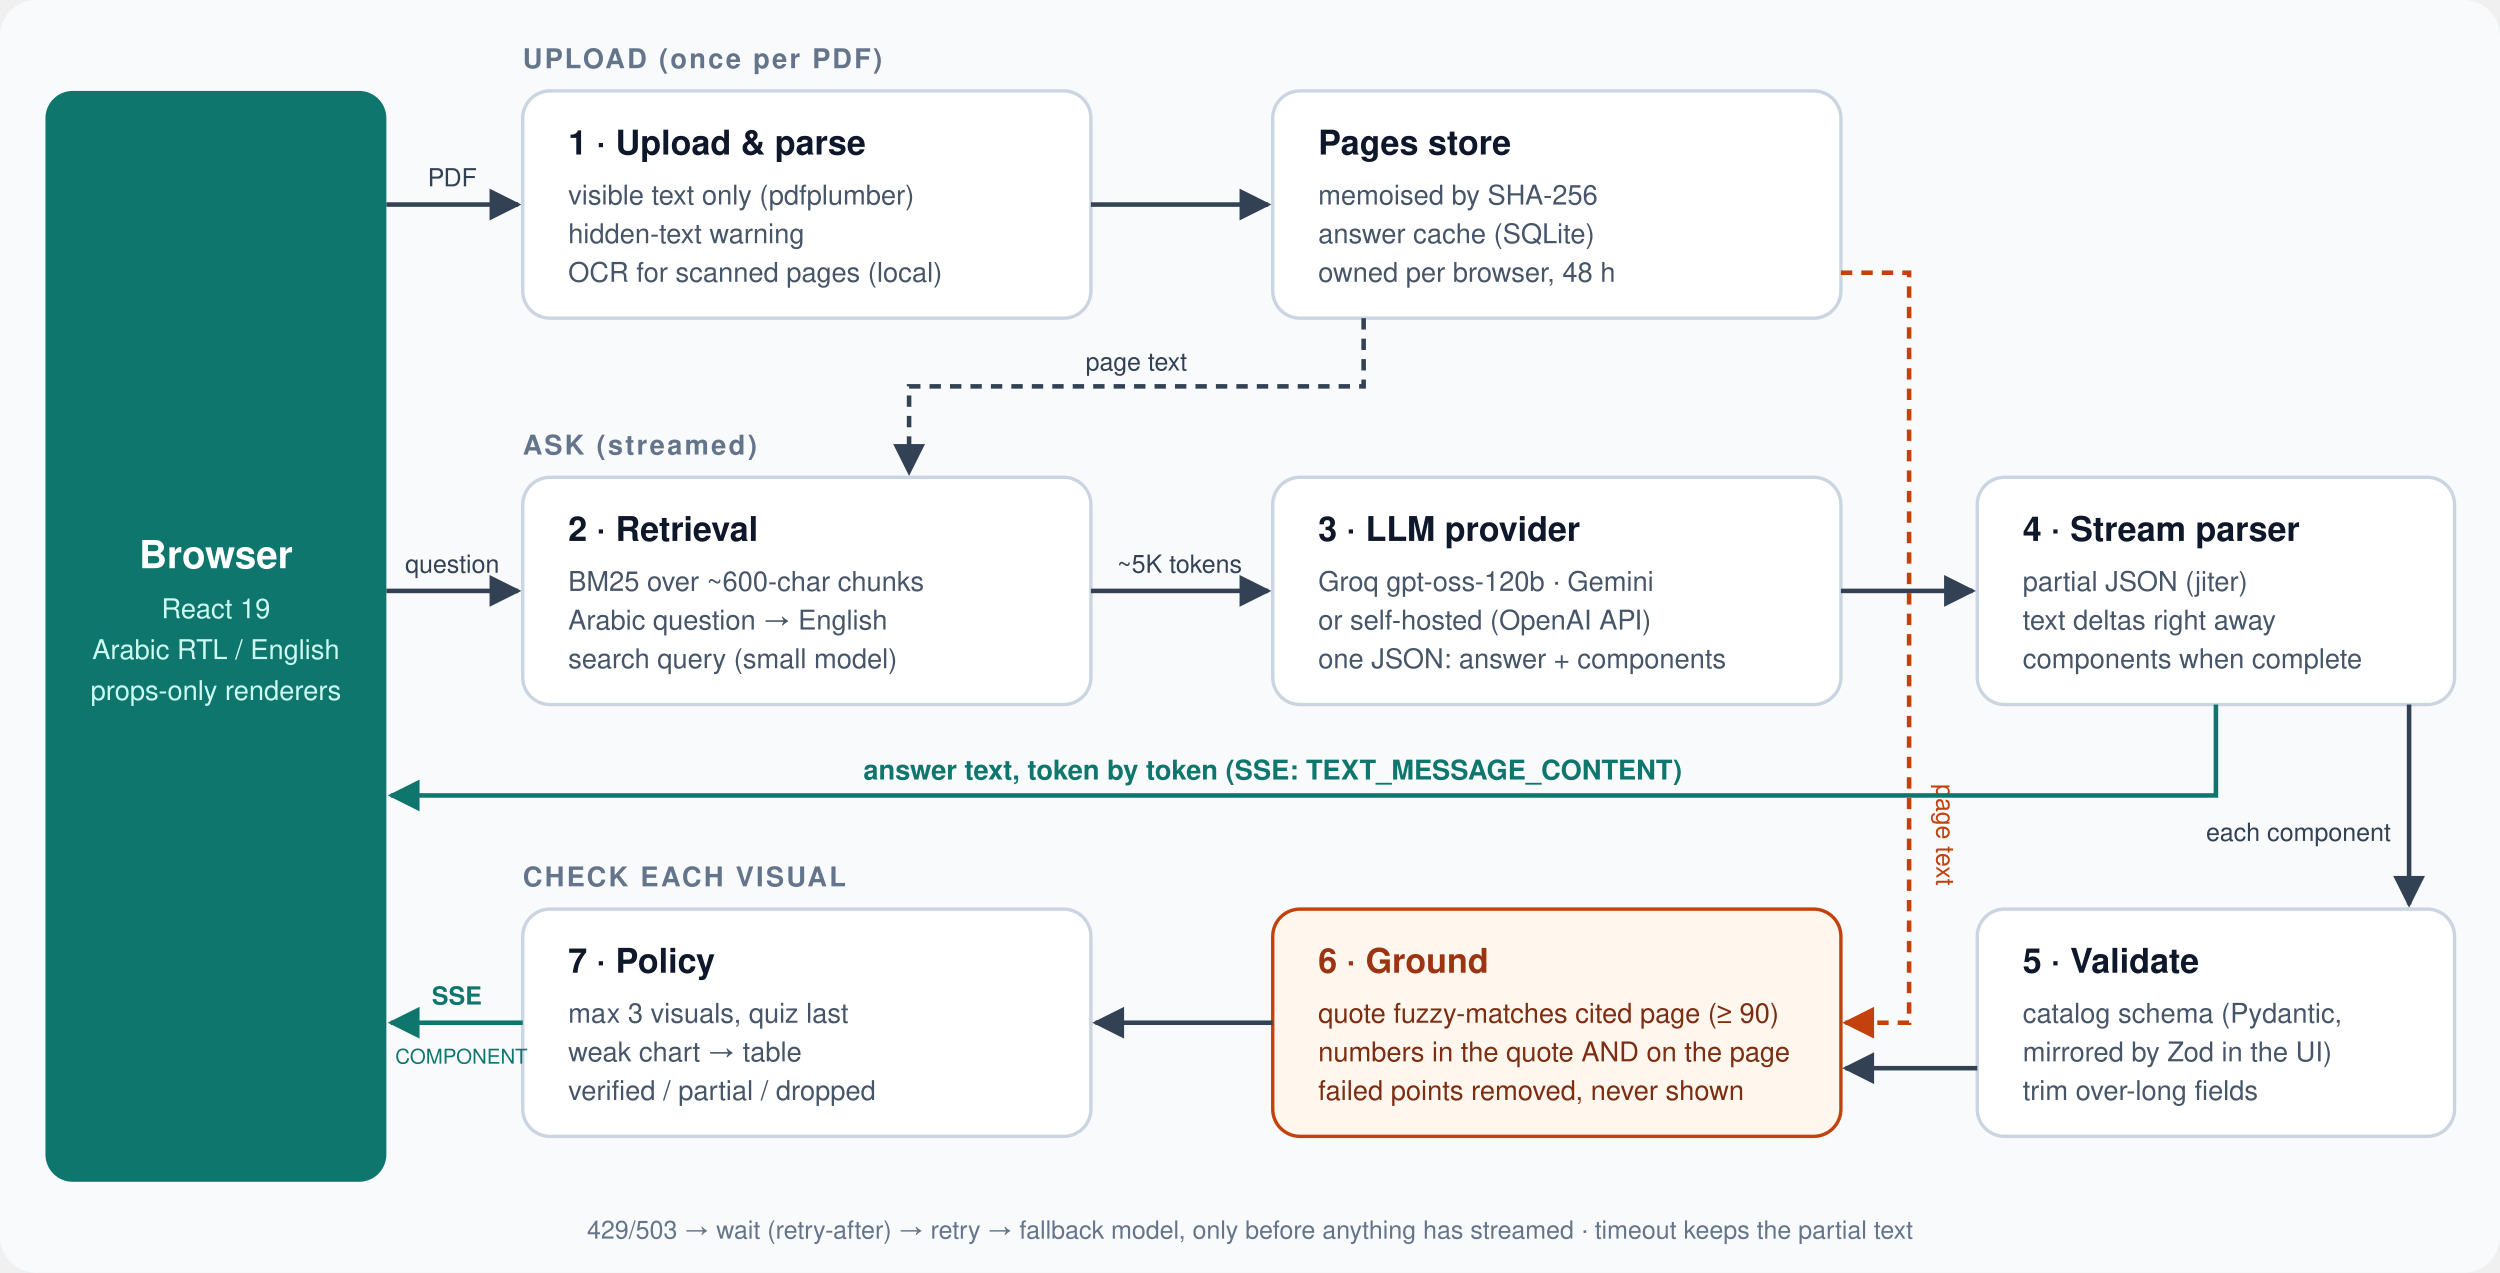
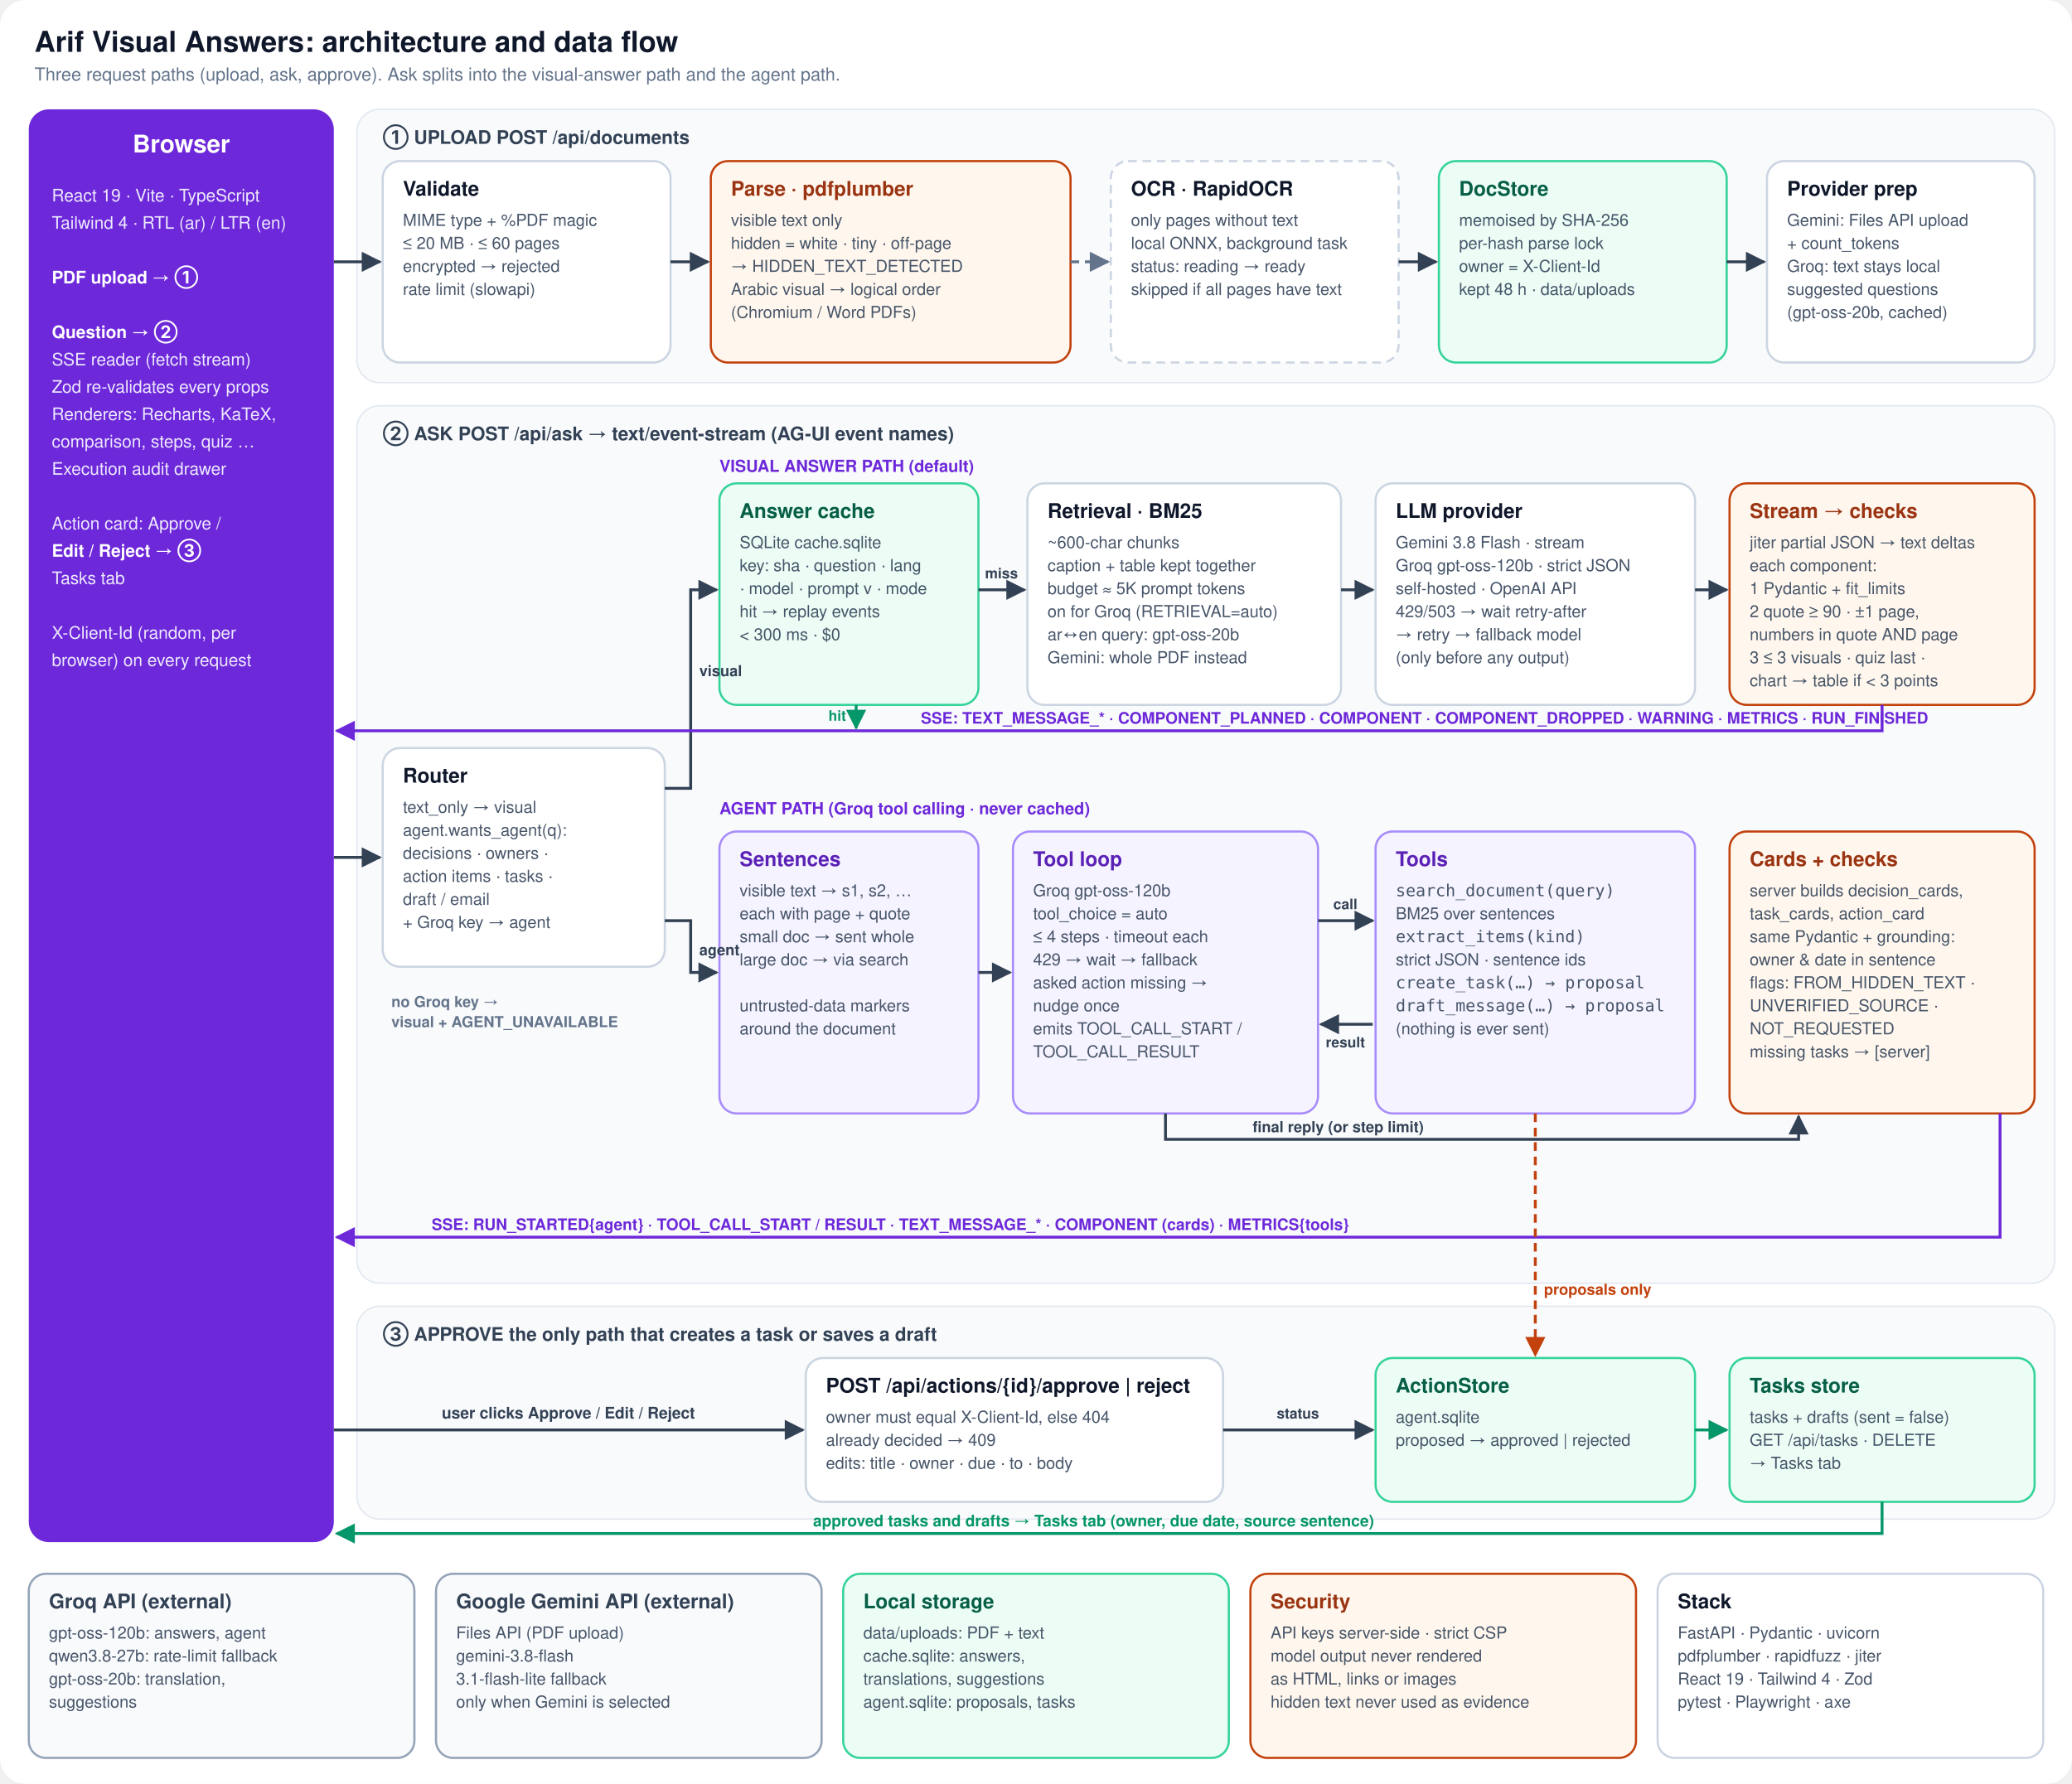
- <svg xmlns="http://www.w3.org/2000/svg" width="1100" height="560" viewBox="0 0 1100 560" font-family="Segoe UI, system-ui, -apple-system, Helvetica, Arial, sans-serif">
+ <svg xmlns="http://www.w3.org/2000/svg" width="1440" height="1240" viewBox="0 0 1440 1240" font-family="Segoe UI, system-ui, -apple-system, Helvetica, Arial, sans-serif">
  <defs>
-     <marker id="a" viewBox="0 0 10 10" refX="9" refY="5" markerWidth="7" markerHeight="7" orient="auto-start-reverse">
+     <marker id="m-data" viewBox="0 0 10 10" refX="9" refY="5" markerWidth="7" markerHeight="7" orient="auto-start-reverse">
      <path d="M0 0L10 5L0 10z" fill="#334155" />
    </marker>
-     <marker id="t" viewBox="0 0 10 10" refX="9" refY="5" markerWidth="7" markerHeight="7" orient="auto-start-reverse">
-       <path d="M0 0L10 5L0 10z" fill="#0f766e" />
-     </marker>
-     <marker id="c" viewBox="0 0 10 10" refX="9" refY="5" markerWidth="7" markerHeight="7" orient="auto-start-reverse">
+     <marker id="m-sse" viewBox="0 0 10 10" refX="9" refY="5" markerWidth="7" markerHeight="7" orient="auto-start-reverse">
+       <path d="M0 0L10 5L0 10z" fill="#6d28d9" />
+     </marker>
+     <marker id="m-cond" viewBox="0 0 10 10" refX="9" refY="5" markerWidth="7" markerHeight="7" orient="auto-start-reverse">
+       <path d="M0 0L10 5L0 10z" fill="#64748b" />
+     </marker>
+     <marker id="m-prop" viewBox="0 0 10 10" refX="9" refY="5" markerWidth="7" markerHeight="7" orient="auto-start-reverse">
      <path d="M0 0L10 5L0 10z" fill="#c2410c" />
    </marker>
+     <marker id="m-store" viewBox="0 0 10 10" refX="9" refY="5" markerWidth="7" markerHeight="7" orient="auto-start-reverse">
+       <path d="M0 0L10 5L0 10z" fill="#059669" />
+     </marker>
  </defs>
-   <rect width="1100" height="560" rx="16" fill="#f8fafc" />
-   <text x="230" y="30" font-size="12" font-weight="700" fill="#64748b" letter-spacing="1">UPLOAD (once per PDF)</text>
-   <text x="230" y="200" font-size="12" font-weight="700" fill="#64748b" letter-spacing="1">ASK (streamed)</text>
-   <text x="230" y="390" font-size="12" font-weight="700" fill="#64748b" letter-spacing="1">CHECK EACH VISUAL</text>
-   <rect x="20" y="40" width="150" height="480" rx="12" fill="#0f766e" />
-   <text x="95" y="250" text-anchor="middle" font-size="17" font-weight="700" fill="#fff">Browser</text>
-   <text x="95" y="272" text-anchor="middle" font-size="12" fill="#ccfbf1">React 19</text>
-   <text x="95" y="290" text-anchor="middle" font-size="12" fill="#ccfbf1">Arabic RTL / English</text>
-   <text x="95" y="308" text-anchor="middle" font-size="12" fill="#ccfbf1">props-only renderers</text>
-   <rect x="230" y="40" width="250" height="100" rx="12" fill="#fff" stroke="#cbd5e1" stroke-width="1.5" />
-   <text x="250" y="68" font-size="15" font-weight="700" fill="#0f172a">1 · Upload &amp; parse</text>
-   <text x="250" y="90" font-size="12" fill="#475569">visible text only (pdfplumber)</text>
-   <text x="250" y="107" font-size="12" fill="#475569">hidden-text warning</text>
-   <text x="250" y="124" font-size="12" fill="#475569">OCR for scanned pages (local)</text>
-   <rect x="560" y="40" width="250" height="100" rx="12" fill="#fff" stroke="#cbd5e1" stroke-width="1.5" />
-   <text x="580" y="68" font-size="15" font-weight="700" fill="#0f172a">Pages store</text>
-   <text x="580" y="90" font-size="12" fill="#475569">memoised by SHA-256</text>
-   <text x="580" y="107" font-size="12" fill="#475569">answer cache (SQLite)</text>
-   <text x="580" y="124" font-size="12" fill="#475569">owned per browser, 48 h</text>
-   <rect x="230" y="210" width="250" height="100" rx="12" fill="#fff" stroke="#cbd5e1" stroke-width="1.5" />
-   <text x="250" y="238" font-size="15" font-weight="700" fill="#0f172a">2 · Retrieval</text>
-   <text x="250" y="260" font-size="12" fill="#475569">BM25 over ~600-char chunks</text>
-   <text x="250" y="277" font-size="12" fill="#475569">Arabic question → English</text>
-   <text x="250" y="294" font-size="12" fill="#475569">search query (small model)</text>
-   <rect x="560" y="210" width="250" height="100" rx="12" fill="#fff" stroke="#cbd5e1" stroke-width="1.5" />
-   <text x="580" y="238" font-size="15" font-weight="700" fill="#0f172a">3 · LLM provider</text>
-   <text x="580" y="260" font-size="12" fill="#475569">Groq gpt-oss-120b · Gemini</text>
-   <text x="580" y="277" font-size="12" fill="#475569">or self-hosted (OpenAI API)</text>
-   <text x="580" y="294" font-size="12" fill="#475569">one JSON: answer + components</text>
-   <rect x="870" y="210" width="210" height="100" rx="12" fill="#fff" stroke="#cbd5e1" stroke-width="1.5" />
-   <text x="890" y="238" font-size="15" font-weight="700" fill="#0f172a">4 · Stream parser</text>
-   <text x="890" y="260" font-size="12" fill="#475569">partial JSON (jiter)</text>
-   <text x="890" y="277" font-size="12" fill="#475569">text deltas right away</text>
-   <text x="890" y="294" font-size="12" fill="#475569">components when complete</text>
-   <rect x="870" y="400" width="210" height="100" rx="12" fill="#fff" stroke="#cbd5e1" stroke-width="1.5" />
-   <text x="890" y="428" font-size="15" font-weight="700" fill="#0f172a">5 · Validate</text>
-   <text x="890" y="450" font-size="12" fill="#475569">catalog schema (Pydantic,</text>
-   <text x="890" y="467" font-size="12" fill="#475569">mirrored by Zod in the UI)</text>
-   <text x="890" y="484" font-size="12" fill="#475569">trim over-long fields</text>
-   <rect x="560" y="400" width="250" height="100" rx="12" fill="#fff7ed" stroke="#c2410c" stroke-width="1.5" />
-   <text x="580" y="428" font-size="15" font-weight="700" fill="#9a3412">6 · Ground</text>
-   <text x="580" y="450" font-size="12" fill="#7c2d12">quote fuzzy-matches cited page (≥ 90)</text>
-   <text x="580" y="467" font-size="12" fill="#7c2d12">numbers in the quote AND on the page</text>
-   <text x="580" y="484" font-size="12" fill="#7c2d12">failed points removed, never shown</text>
-   <rect x="230" y="400" width="250" height="100" rx="12" fill="#fff" stroke="#cbd5e1" stroke-width="1.5" />
-   <text x="250" y="428" font-size="15" font-weight="700" fill="#0f172a">7 · Policy</text>
-   <text x="250" y="450" font-size="12" fill="#475569">max 3 visuals, quiz last</text>
-   <text x="250" y="467" font-size="12" fill="#475569">weak chart → table</text>
-   <text x="250" y="484" font-size="12" fill="#475569">verified / partial / dropped</text>
-   <line x1="170" y1="90" x2="228" y2="90" stroke="#334155" stroke-width="2" marker-end="url(#a)" />
-   <text x="199" y="82" text-anchor="middle" font-size="11" fill="#334155">PDF</text>
-   <line x1="480" y1="90" x2="558" y2="90" stroke="#334155" stroke-width="2" marker-end="url(#a)" />
-   <path d="M600 140 L600 170 L400 170 L400 208" fill="none" stroke="#334155" stroke-width="2" stroke-dasharray="5 4" marker-end="url(#a)" />
-   <text x="500" y="163" text-anchor="middle" font-size="11" fill="#334155">page text</text>
-   <path d="M810 120 L840 120 L840 450 L812 450" fill="none" stroke="#c2410c" stroke-width="2" stroke-dasharray="5 4" marker-end="url(#c)" />
-   <text x="852" y="345" font-size="11" fill="#c2410c" transform="rotate(90 852 345)">page text</text>
-   <line x1="170" y1="260" x2="228" y2="260" stroke="#334155" stroke-width="2" marker-end="url(#a)" />
-   <text x="199" y="252" text-anchor="middle" font-size="11" fill="#334155">question</text>
-   <line x1="480" y1="260" x2="558" y2="260" stroke="#334155" stroke-width="2" marker-end="url(#a)" />
-   <text x="519" y="252" text-anchor="middle" font-size="11" fill="#334155">~5K tokens</text>
-   <line x1="810" y1="260" x2="868" y2="260" stroke="#334155" stroke-width="2" marker-end="url(#a)" />
-   <path d="M975 310 L975 350 L172 350" fill="none" stroke="#0f766e" stroke-width="2" marker-end="url(#t)" />
-   <text x="560" y="343" text-anchor="middle" font-size="12" font-weight="600" fill="#0f766e">answer text, token by token (SSE: TEXT_MESSAGE_CONTENT)</text>
-   <line x1="1060" y1="310" x2="1060" y2="398" stroke="#334155" stroke-width="2" marker-end="url(#a)" />
-   <text x="1052" y="370" text-anchor="end" font-size="11" fill="#334155">each component</text>
-   <line x1="870" y1="470" x2="812" y2="470" stroke="#334155" stroke-width="2" marker-end="url(#a)" />
-   <line x1="560" y1="450" x2="482" y2="450" stroke="#334155" stroke-width="2" marker-end="url(#a)" />
-   <line x1="230" y1="450" x2="172" y2="450" stroke="#0f766e" stroke-width="2" marker-end="url(#t)" />
-   <text x="201" y="442" text-anchor="middle" font-size="11" font-weight="600" fill="#0f766e">SSE</text>
-   <text x="203" y="468" text-anchor="middle" font-size="9" fill="#0f766e">COMPONENT</text>
-   <text x="550" y="545" text-anchor="middle" font-size="11" fill="#64748b">429/503 → wait (retry-after) → retry → fallback model, only before anything has streamed · timeout keeps the partial text</text>
+   <rect width="1440" height="1240" rx="18" fill="#ffffff" />
+   <text x="24" y="36" font-size="20" fill="#0f172a" font-weight="700" text-anchor="start">Arif Visual Answers: architecture and data flow</text>
+   <text x="24" y="56" font-size="12.5" fill="#64748b" font-weight="400" text-anchor="start">Three request paths (upload, ask, approve). Ask splits into the visual-answer path and the agent path.</text>
+   <rect x="20" y="76" width="212" height="996" rx="14" fill="#6d28d9" />
+   <text x="126" y="106" font-size="17" fill="#ffffff" font-weight="700" text-anchor="middle">Browser</text>
+   <text x="36" y="140" font-size="12" fill="#ede9fe" font-weight="400" text-anchor="start">React 19 · Vite · TypeScript</text>
+   <text x="36" y="159" font-size="12" fill="#ede9fe" font-weight="400" text-anchor="start">Tailwind 4 · RTL (ar) / LTR (en)</text>
+   <text x="36" y="178" font-size="12" fill="#ede9fe" font-weight="400" text-anchor="start" />
+   <text x="36" y="197" font-size="12" fill="#ffffff" font-weight="700" text-anchor="start">PDF upload  → ①</text>
+   <text x="36" y="216" font-size="12" fill="#ede9fe" font-weight="400" text-anchor="start" />
+   <text x="36" y="235" font-size="12" fill="#ffffff" font-weight="700" text-anchor="start">Question  → ②</text>
+   <text x="36" y="254" font-size="12" fill="#ede9fe" font-weight="400" text-anchor="start">SSE reader (fetch stream)</text>
+   <text x="36" y="273" font-size="12" fill="#ede9fe" font-weight="400" text-anchor="start">Zod re-validates every props</text>
+   <text x="36" y="292" font-size="12" fill="#ede9fe" font-weight="400" text-anchor="start">Renderers: Recharts, KaTeX,</text>
+   <text x="36" y="311" font-size="12" fill="#ede9fe" font-weight="400" text-anchor="start">comparison, steps, quiz …</text>
+   <text x="36" y="330" font-size="12" fill="#ede9fe" font-weight="400" text-anchor="start">Execution audit drawer</text>
+   <text x="36" y="349" font-size="12" fill="#ede9fe" font-weight="400" text-anchor="start" />
+   <text x="36" y="368" font-size="12" fill="#ede9fe" font-weight="400" text-anchor="start">Action card: Approve /</text>
+   <text x="36" y="387" font-size="12" fill="#ffffff" font-weight="700" text-anchor="start">Edit / Reject  → ③</text>
+   <text x="36" y="406" font-size="12" fill="#ede9fe" font-weight="400" text-anchor="start">Tasks tab</text>
+   <text x="36" y="425" font-size="12" fill="#ede9fe" font-weight="400" text-anchor="start" />
+   <text x="36" y="444" font-size="12" fill="#ede9fe" font-weight="400" text-anchor="start">X-Client-Id (random, per</text>
+   <text x="36" y="463" font-size="12" fill="#ede9fe" font-weight="400" text-anchor="start">browser) on every request</text>
+   <rect x="248" y="76" width="1180" height="190" rx="16" fill="#f8fafc" stroke="#e2e8f0" />
+   <text x="266" y="100" font-size="13" fill="#334155" font-weight="700" text-anchor="start">① UPLOAD   POST /api/documents</text>
+   <rect x="266" y="112" width="200" height="140" rx="12" fill="#ffffff" stroke="#cbd5e1" stroke-width="1.5" />
+   <text x="280" y="136" font-size="14" fill="#0f172a" font-weight="700" text-anchor="start">Validate</text>
+   <text x="280" y="157" font-size="11.5" fill="#475569" font-weight="400" text-anchor="start">MIME type + %PDF magic</text>
+   <text x="280" y="173" font-size="11.5" fill="#475569" font-weight="400" text-anchor="start">≤ 20 MB · ≤ 60 pages</text>
+   <text x="280" y="189" font-size="11.5" fill="#475569" font-weight="400" text-anchor="start">encrypted → rejected</text>
+   <text x="280" y="205" font-size="11.5" fill="#475569" font-weight="400" text-anchor="start">rate limit (slowapi)</text>
+   <rect x="494" y="112" width="250" height="140" rx="12" fill="#fff7ed" stroke="#c2410c" stroke-width="1.5" />
+   <text x="508" y="136" font-size="14" fill="#9a3412" font-weight="700" text-anchor="start">Parse · pdfplumber</text>
+   <text x="508" y="157" font-size="11.5" fill="#475569" font-weight="400" text-anchor="start">visible text only</text>
+   <text x="508" y="173" font-size="11.5" fill="#475569" font-weight="400" text-anchor="start">hidden = white · tiny · off-page</text>
+   <text x="508" y="189" font-size="11.5" fill="#475569" font-weight="400" text-anchor="start">→ HIDDEN_TEXT_DETECTED</text>
+   <text x="508" y="205" font-size="11.5" fill="#475569" font-weight="400" text-anchor="start">Arabic visual → logical order</text>
+   <text x="508" y="221" font-size="11.5" fill="#475569" font-weight="400" text-anchor="start">(Chromium / Word PDFs)</text>
+   <rect x="772" y="112" width="200" height="140" rx="12" fill="#ffffff" stroke="#cbd5e1" stroke-width="1.5" stroke-dasharray="6 4" />
+   <text x="786" y="136" font-size="14" fill="#0f172a" font-weight="700" text-anchor="start">OCR · RapidOCR</text>
+   <text x="786" y="157" font-size="11.5" fill="#475569" font-weight="400" text-anchor="start">only pages without text</text>
+   <text x="786" y="173" font-size="11.5" fill="#475569" font-weight="400" text-anchor="start">local ONNX, background task</text>
+   <text x="786" y="189" font-size="11.5" fill="#475569" font-weight="400" text-anchor="start">status: reading → ready</text>
+   <text x="786" y="205" font-size="11.5" fill="#475569" font-weight="400" text-anchor="start">skipped if all pages have text</text>
+   <rect x="1000" y="112" width="200" height="140" rx="12" fill="#ecfdf5" stroke="#34d399" stroke-width="1.5" />
+   <text x="1014" y="136" font-size="14" fill="#065f46" font-weight="700" text-anchor="start">DocStore</text>
+   <text x="1014" y="157" font-size="11.5" fill="#475569" font-weight="400" text-anchor="start">memoised by SHA-256</text>
+   <text x="1014" y="173" font-size="11.5" fill="#475569" font-weight="400" text-anchor="start">per-hash parse lock</text>
+   <text x="1014" y="189" font-size="11.5" fill="#475569" font-weight="400" text-anchor="start">owner = X-Client-Id</text>
+   <text x="1014" y="205" font-size="11.5" fill="#475569" font-weight="400" text-anchor="start">kept 48 h · data/uploads</text>
+   <rect x="1228" y="112" width="186" height="140" rx="12" fill="#ffffff" stroke="#cbd5e1" stroke-width="1.5" />
+   <text x="1242" y="136" font-size="14" fill="#0f172a" font-weight="700" text-anchor="start">Provider prep</text>
+   <text x="1242" y="157" font-size="11.5" fill="#475569" font-weight="400" text-anchor="start">Gemini: Files API upload</text>
+   <text x="1242" y="173" font-size="11.5" fill="#475569" font-weight="400" text-anchor="start">+ count_tokens</text>
+   <text x="1242" y="189" font-size="11.5" fill="#475569" font-weight="400" text-anchor="start">Groq: text stays local</text>
+   <text x="1242" y="205" font-size="11.5" fill="#475569" font-weight="400" text-anchor="start">suggested questions</text>
+   <text x="1242" y="221" font-size="11.5" fill="#475569" font-weight="400" text-anchor="start">(gpt-oss-20b, cached)</text>
+   <path d="M232 182 L264 182" fill="none" stroke="#334155" stroke-width="2" marker-end="url(#m-data)" />
+   <path d="M466 182 L492 182" fill="none" stroke="#334155" stroke-width="2" marker-end="url(#m-data)" />
+   <path d="M744 182 L770 182" fill="none" stroke="#64748b" stroke-width="2" stroke-dasharray="6 4" marker-end="url(#m-cond)" />
+   <path d="M972 182 L998 182" fill="none" stroke="#334155" stroke-width="2" marker-end="url(#m-data)" />
+   <path d="M1200 182 L1226 182" fill="none" stroke="#334155" stroke-width="2" marker-end="url(#m-data)" />
+   <rect x="248" y="282" width="1180" height="610" rx="16" fill="#f8fafc" stroke="#e2e8f0" />
+   <text x="266" y="306" font-size="13" fill="#334155" font-weight="700" text-anchor="start">② ASK   POST /api/ask   →   text/event-stream (AG-UI event names)</text>
+   <rect x="266" y="520" width="196" height="152" rx="12" fill="#ffffff" stroke="#cbd5e1" stroke-width="1.5" />
+   <text x="280" y="544" font-size="14" fill="#0f172a" font-weight="700" text-anchor="start">Router</text>
+   <text x="280" y="565" font-size="11.5" fill="#475569" font-weight="400" text-anchor="start">text_only → visual</text>
+   <text x="280" y="581" font-size="11.5" fill="#475569" font-weight="400" text-anchor="start">agent.wants_agent(q):</text>
+   <text x="280" y="597" font-size="11.5" fill="#475569" font-weight="400" text-anchor="start">decisions · owners ·</text>
+   <text x="280" y="613" font-size="11.5" fill="#475569" font-weight="400" text-anchor="start">action items · tasks ·</text>
+   <text x="280" y="629" font-size="11.5" fill="#475569" font-weight="400" text-anchor="start">draft / email</text>
+   <text x="280" y="645" font-size="11.5" fill="#475569" font-weight="400" text-anchor="start">+ Groq key → agent</text>
+   <path d="M232 596 L264 596" fill="none" stroke="#334155" stroke-width="2" marker-end="url(#m-data)" />
+   <text x="500" y="328" font-size="11.5" fill="#6d28d9" font-weight="700" text-anchor="start">VISUAL ANSWER PATH  (default)</text>
+   <rect x="500" y="336" width="180" height="154" rx="12" fill="#ecfdf5" stroke="#34d399" stroke-width="1.5" />
+   <text x="514" y="360" font-size="14" fill="#065f46" font-weight="700" text-anchor="start">Answer cache</text>
+   <text x="514" y="381" font-size="11.5" fill="#475569" font-weight="400" text-anchor="start">SQLite cache.sqlite</text>
+   <text x="514" y="397" font-size="11.5" fill="#475569" font-weight="400" text-anchor="start">key: sha · question · lang</text>
+   <text x="514" y="413" font-size="11.5" fill="#475569" font-weight="400" text-anchor="start">· model · prompt v · mode</text>
+   <text x="514" y="429" font-size="11.5" fill="#475569" font-weight="400" text-anchor="start">hit → replay events</text>
+   <text x="514" y="445" font-size="11.5" fill="#475569" font-weight="400" text-anchor="start">&lt; 300 ms · $0</text>
+   <rect x="714" y="336" width="218" height="154" rx="12" fill="#ffffff" stroke="#cbd5e1" stroke-width="1.5" />
+   <text x="728" y="360" font-size="14" fill="#0f172a" font-weight="700" text-anchor="start">Retrieval · BM25</text>
+   <text x="728" y="381" font-size="11.5" fill="#475569" font-weight="400" text-anchor="start">~600-char chunks</text>
+   <text x="728" y="397" font-size="11.5" fill="#475569" font-weight="400" text-anchor="start">caption + table kept together</text>
+   <text x="728" y="413" font-size="11.5" fill="#475569" font-weight="400" text-anchor="start">budget ≈ 5K prompt tokens</text>
+   <text x="728" y="429" font-size="11.5" fill="#475569" font-weight="400" text-anchor="start">on for Groq (RETRIEVAL=auto)</text>
+   <text x="728" y="445" font-size="11.5" fill="#475569" font-weight="400" text-anchor="start">ar↔en query: gpt-oss-20b</text>
+   <text x="728" y="461" font-size="11.5" fill="#475569" font-weight="400" text-anchor="start">Gemini: whole PDF instead</text>
+   <rect x="956" y="336" width="222" height="154" rx="12" fill="#ffffff" stroke="#cbd5e1" stroke-width="1.5" />
+   <text x="970" y="360" font-size="14" fill="#0f172a" font-weight="700" text-anchor="start">LLM provider</text>
+   <text x="970" y="381" font-size="11.5" fill="#475569" font-weight="400" text-anchor="start">Gemini 3.8 Flash · stream</text>
+   <text x="970" y="397" font-size="11.5" fill="#475569" font-weight="400" text-anchor="start">Groq gpt-oss-120b · strict JSON</text>
+   <text x="970" y="413" font-size="11.5" fill="#475569" font-weight="400" text-anchor="start">self-hosted · OpenAI API</text>
+   <text x="970" y="429" font-size="11.5" fill="#475569" font-weight="400" text-anchor="start">429/503 → wait retry-after</text>
+   <text x="970" y="445" font-size="11.5" fill="#475569" font-weight="400" text-anchor="start">→ retry → fallback model</text>
+   <text x="970" y="461" font-size="11.5" fill="#475569" font-weight="400" text-anchor="start">(only before any output)</text>
+   <rect x="1202" y="336" width="212" height="154" rx="12" fill="#fff7ed" stroke="#c2410c" stroke-width="1.5" />
+   <text x="1216" y="360" font-size="14" fill="#9a3412" font-weight="700" text-anchor="start">Stream → checks</text>
+   <text x="1216" y="381" font-size="11.5" fill="#475569" font-weight="400" text-anchor="start">jiter partial JSON → text deltas</text>
+   <text x="1216" y="397" font-size="11.5" fill="#475569" font-weight="400" text-anchor="start">each component:</text>
+   <text x="1216" y="413" font-size="11.5" fill="#475569" font-weight="400" text-anchor="start">1 Pydantic + fit_limits</text>
+   <text x="1216" y="429" font-size="11.5" fill="#475569" font-weight="400" text-anchor="start">2 quote ≥ 90 · ±1 page,</text>
+   <text x="1216" y="445" font-size="11.5" fill="#475569" font-weight="400" text-anchor="start">  numbers in quote AND page</text>
+   <text x="1216" y="461" font-size="11.5" fill="#475569" font-weight="400" text-anchor="start">3 ≤ 3 visuals · quiz last ·</text>
+   <text x="1216" y="477" font-size="11.5" fill="#475569" font-weight="400" text-anchor="start">  chart → table if &lt; 3 points</text>
+   <path d="M462 548 L480 548 L480 410 L498 410" fill="none" stroke="#334155" stroke-width="2" marker-end="url(#m-data)" />
+   <text x="486" y="470" font-size="10.5" fill="#334155" font-weight="600" text-anchor="start">visual</text>
+   <path d="M680 410 L712 410" fill="none" stroke="#334155" stroke-width="2" marker-end="url(#m-data)" />
+   <text x="696" y="402" font-size="10" fill="#334155" font-weight="600" text-anchor="middle">miss</text>
+   <path d="M932 410 L954 410" fill="none" stroke="#334155" stroke-width="2" marker-end="url(#m-data)" />
+   <path d="M1178 410 L1200 410" fill="none" stroke="#334155" stroke-width="2" marker-end="url(#m-data)" />
+   <path d="M1308 490 L1308 508 L234 508" fill="none" stroke="#6d28d9" stroke-width="2" marker-end="url(#m-sse)" />
+   <text x="640" y="503" font-size="11" fill="#6d28d9" font-weight="600" text-anchor="start">SSE: TEXT_MESSAGE_* · COMPONENT_PLANNED · COMPONENT · COMPONENT_DROPPED · WARNING · METRICS · RUN_FINISHED</text>
+   <path d="M595 490 L595 506" fill="none" stroke="#059669" stroke-width="2" stroke-dasharray="6 4" marker-end="url(#m-store)" />
+   <text x="588" y="501" font-size="10" fill="#059669" font-weight="700" text-anchor="end">hit</text>
+   <text x="500" y="566" font-size="11.5" fill="#6d28d9" font-weight="700" text-anchor="start">AGENT PATH  (Groq tool calling · never cached)</text>
+   <rect x="500" y="578" width="180" height="196" rx="12" fill="#f5f3ff" stroke="#a78bfa" stroke-width="1.5" />
+   <text x="514" y="602" font-size="14" fill="#5b21b6" font-weight="700" text-anchor="start">Sentences</text>
+   <text x="514" y="623" font-size="11.5" fill="#475569" font-weight="400" text-anchor="start">visible text → s1, s2, …</text>
+   <text x="514" y="639" font-size="11.5" fill="#475569" font-weight="400" text-anchor="start">each with page + quote</text>
+   <text x="514" y="655" font-size="11.5" fill="#475569" font-weight="400" text-anchor="start">small doc → sent whole</text>
+   <text x="514" y="671" font-size="11.5" fill="#475569" font-weight="400" text-anchor="start">large doc → via search</text>
+   <text x="514" y="687" font-size="11.5" fill="#475569" font-weight="400" text-anchor="start" />
+   <text x="514" y="703" font-size="11.5" fill="#475569" font-weight="400" text-anchor="start">untrusted-data markers</text>
+   <text x="514" y="719" font-size="11.5" fill="#475569" font-weight="400" text-anchor="start">around the document</text>
+   <rect x="704" y="578" width="212" height="196" rx="12" fill="#f5f3ff" stroke="#a78bfa" stroke-width="1.5" />
+   <text x="718" y="602" font-size="14" fill="#5b21b6" font-weight="700" text-anchor="start">Tool loop</text>
+   <text x="718" y="623" font-size="11.5" fill="#475569" font-weight="400" text-anchor="start">Groq gpt-oss-120b</text>
+   <text x="718" y="639" font-size="11.5" fill="#475569" font-weight="400" text-anchor="start">tool_choice = auto</text>
+   <text x="718" y="655" font-size="11.5" fill="#475569" font-weight="400" text-anchor="start">≤ 4 steps · timeout each</text>
+   <text x="718" y="671" font-size="11.5" fill="#475569" font-weight="400" text-anchor="start">429 → wait → fallback</text>
+   <text x="718" y="687" font-size="11.5" fill="#475569" font-weight="400" text-anchor="start">asked action missing →</text>
+   <text x="718" y="703" font-size="11.5" fill="#475569" font-weight="400" text-anchor="start">  nudge once</text>
+   <text x="718" y="719" font-size="11.5" fill="#475569" font-weight="400" text-anchor="start">emits TOOL_CALL_START /</text>
+   <text x="718" y="735" font-size="11.5" fill="#475569" font-weight="400" text-anchor="start">  TOOL_CALL_RESULT</text>
+   <rect x="956" y="578" width="222" height="196" rx="12" fill="#f5f3ff" stroke="#a78bfa" stroke-width="1.5" />
+   <text x="970" y="602" font-size="14" fill="#5b21b6" font-weight="700" text-anchor="start">Tools</text>
+   <text x="970" y="623" font-size="11.5" fill="#475569" font-weight="400" text-anchor="start" font-family="Consolas, Menlo, monospace">search_document(query)</text>
+   <text x="970" y="639" font-size="11.5" fill="#475569" font-weight="400" text-anchor="start">  BM25 over sentences</text>
+   <text x="970" y="655" font-size="11.5" fill="#475569" font-weight="400" text-anchor="start" font-family="Consolas, Menlo, monospace">extract_items(kind)</text>
+   <text x="970" y="671" font-size="11.5" fill="#475569" font-weight="400" text-anchor="start">  strict JSON · sentence ids</text>
+   <text x="970" y="687" font-size="11.5" fill="#475569" font-weight="400" text-anchor="start" font-family="Consolas, Menlo, monospace">create_task(…)   → proposal</text>
+   <text x="970" y="703" font-size="11.5" fill="#475569" font-weight="400" text-anchor="start" font-family="Consolas, Menlo, monospace">draft_message(…) → proposal</text>
+   <text x="970" y="719" font-size="11.5" fill="#475569" font-weight="400" text-anchor="start">  (nothing is ever sent)</text>
+   <rect x="1202" y="578" width="212" height="196" rx="12" fill="#fff7ed" stroke="#c2410c" stroke-width="1.5" />
+   <text x="1216" y="602" font-size="14" fill="#9a3412" font-weight="700" text-anchor="start">Cards + checks</text>
+   <text x="1216" y="623" font-size="11.5" fill="#475569" font-weight="400" text-anchor="start">server builds decision_cards,</text>
+   <text x="1216" y="639" font-size="11.5" fill="#475569" font-weight="400" text-anchor="start">task_cards, action_card</text>
+   <text x="1216" y="655" font-size="11.5" fill="#475569" font-weight="400" text-anchor="start">same Pydantic + grounding:</text>
+   <text x="1216" y="671" font-size="11.5" fill="#475569" font-weight="400" text-anchor="start">owner &amp; date in sentence</text>
+   <text x="1216" y="687" font-size="11.5" fill="#475569" font-weight="400" text-anchor="start">flags: FROM_HIDDEN_TEXT ·</text>
+   <text x="1216" y="703" font-size="11.5" fill="#475569" font-weight="400" text-anchor="start">UNVERIFIED_SOURCE ·</text>
+   <text x="1216" y="719" font-size="11.5" fill="#475569" font-weight="400" text-anchor="start">NOT_REQUESTED</text>
+   <text x="1216" y="735" font-size="11.5" fill="#475569" font-weight="400" text-anchor="start">missing tasks → [server]</text>
+   <path d="M462 640 L480 640 L480 676 L498 676" fill="none" stroke="#334155" stroke-width="2" marker-end="url(#m-data)" />
+   <text x="486" y="664" font-size="10.5" fill="#334155" font-weight="600" text-anchor="start">agent</text>
+   <path d="M680 676 L702 676" fill="none" stroke="#334155" stroke-width="2" marker-end="url(#m-data)" />
+   <path d="M916 640 L954 640" fill="none" stroke="#334155" stroke-width="2" marker-end="url(#m-data)" />
+   <text x="935" y="632" font-size="10" fill="#334155" font-weight="600" text-anchor="middle">call</text>
+   <path d="M954 712 L918 712" fill="none" stroke="#334155" stroke-width="2" marker-end="url(#m-data)" />
+   <text x="935" y="728" font-size="10" fill="#334155" font-weight="600" text-anchor="middle">result</text>
+   <path d="M810 774 L810 792 L1250 792 L1250 776" fill="none" stroke="#334155" stroke-width="2" marker-end="url(#m-data)" />
+   <text x="930" y="787" font-size="10.5" fill="#334155" font-weight="600" text-anchor="middle">final reply (or step limit)</text>
+   <path d="M1390 774 L1390 860 L234 860" fill="none" stroke="#6d28d9" stroke-width="2" marker-end="url(#m-sse)" />
+   <text x="300" y="855" font-size="11" fill="#6d28d9" font-weight="600" text-anchor="start">SSE: RUN_STARTED{agent} · TOOL_CALL_START / RESULT · TEXT_MESSAGE_* · COMPONENT (cards) · METRICS{tools}</text>
+   <text x="272" y="700" font-size="10.5" fill="#64748b" font-weight="600" text-anchor="start">no Groq key →</text>
+   <text x="272" y="714" font-size="10.5" fill="#64748b" font-weight="600" text-anchor="start">visual + AGENT_UNAVAILABLE</text>
+   <rect x="248" y="908" width="1180" height="148" rx="16" fill="#f8fafc" stroke="#e2e8f0" />
+   <text x="266" y="932" font-size="13" fill="#334155" font-weight="700" text-anchor="start">③ APPROVE   the only path that creates a task or saves a draft</text>
+   <rect x="560" y="944" width="290" height="100" rx="12" fill="#ffffff" stroke="#cbd5e1" stroke-width="1.5" />
+   <text x="574" y="968" font-size="14" fill="#0f172a" font-weight="700" text-anchor="start">POST /api/actions/{id}/approve | reject</text>
+   <text x="574" y="989" font-size="11.5" fill="#475569" font-weight="400" text-anchor="start">owner must equal X-Client-Id, else 404</text>
+   <text x="574" y="1005" font-size="11.5" fill="#475569" font-weight="400" text-anchor="start">already decided → 409</text>
+   <text x="574" y="1021" font-size="11.5" fill="#475569" font-weight="400" text-anchor="start">edits: title · owner · due · to · body</text>
+   <rect x="956" y="944" width="222" height="100" rx="12" fill="#ecfdf5" stroke="#34d399" stroke-width="1.5" />
+   <text x="970" y="968" font-size="14" fill="#065f46" font-weight="700" text-anchor="start">ActionStore</text>
+   <text x="970" y="989" font-size="11.5" fill="#475569" font-weight="400" text-anchor="start">agent.sqlite</text>
+   <text x="970" y="1005" font-size="11.5" fill="#475569" font-weight="400" text-anchor="start">proposed → approved | rejected</text>
+   <rect x="1202" y="944" width="212" height="100" rx="12" fill="#ecfdf5" stroke="#34d399" stroke-width="1.5" />
+   <text x="1216" y="968" font-size="14" fill="#065f46" font-weight="700" text-anchor="start">Tasks store</text>
+   <text x="1216" y="989" font-size="11.5" fill="#475569" font-weight="400" text-anchor="start">tasks + drafts (sent = false)</text>
+   <text x="1216" y="1005" font-size="11.5" fill="#475569" font-weight="400" text-anchor="start">GET /api/tasks · DELETE</text>
+   <text x="1216" y="1021" font-size="11.5" fill="#475569" font-weight="400" text-anchor="start">→ Tasks tab</text>
+   <path d="M232 994 L558 994" fill="none" stroke="#334155" stroke-width="2" marker-end="url(#m-data)" />
+   <text x="395" y="986" font-size="11" fill="#334155" font-weight="600" text-anchor="middle">user clicks Approve / Edit / Reject</text>
+   <path d="M1067 774 L1067 942" fill="none" stroke="#c2410c" stroke-width="2" stroke-dasharray="6 4" marker-end="url(#m-prop)" />
+   <text x="1073" y="900" font-size="10.5" fill="#c2410c" font-weight="700" text-anchor="start">proposals only</text>
+   <path d="M850 994 L954 994" fill="none" stroke="#334155" stroke-width="2" marker-end="url(#m-data)" />
+   <text x="902" y="986" font-size="10" fill="#334155" font-weight="600" text-anchor="middle">status</text>
+   <path d="M1178 994 L1200 994" fill="none" stroke="#059669" stroke-width="2" marker-end="url(#m-store)" />
+   <path d="M1308 1044 L1308 1066 L234 1066" fill="none" stroke="#059669" stroke-width="2" marker-end="url(#m-store)" />
+   <text x="760" y="1061" font-size="11" fill="#059669" font-weight="600" text-anchor="middle">approved tasks and drafts → Tasks tab (owner, due date, source sentence)</text>
+   <rect x="20" y="1094" width="268" height="128" rx="12" fill="#f8fafc" stroke="#94a3b8" stroke-width="1.5" />
+   <text x="34" y="1118" font-size="14" fill="#334155" font-weight="700" text-anchor="start">Groq API (external)</text>
+   <text x="34" y="1139" font-size="11.5" fill="#475569" font-weight="400" text-anchor="start">gpt-oss-120b: answers, agent</text>
+   <text x="34" y="1155" font-size="11.5" fill="#475569" font-weight="400" text-anchor="start">qwen3.8-27b: rate-limit fallback</text>
+   <text x="34" y="1171" font-size="11.5" fill="#475569" font-weight="400" text-anchor="start">gpt-oss-20b: translation,</text>
+   <text x="34" y="1187" font-size="11.5" fill="#475569" font-weight="400" text-anchor="start">  suggestions</text>
+   <rect x="303" y="1094" width="268" height="128" rx="12" fill="#f8fafc" stroke="#94a3b8" stroke-width="1.5" />
+   <text x="317" y="1118" font-size="14" fill="#334155" font-weight="700" text-anchor="start">Google Gemini API (external)</text>
+   <text x="317" y="1139" font-size="11.5" fill="#475569" font-weight="400" text-anchor="start">Files API (PDF upload)</text>
+   <text x="317" y="1155" font-size="11.5" fill="#475569" font-weight="400" text-anchor="start">gemini-3.8-flash</text>
+   <text x="317" y="1171" font-size="11.5" fill="#475569" font-weight="400" text-anchor="start">3.1-flash-lite fallback</text>
+   <text x="317" y="1187" font-size="11.5" fill="#475569" font-weight="400" text-anchor="start">only when Gemini is selected</text>
+   <rect x="586" y="1094" width="268" height="128" rx="12" fill="#ecfdf5" stroke="#34d399" stroke-width="1.5" />
+   <text x="600" y="1118" font-size="14" fill="#065f46" font-weight="700" text-anchor="start">Local storage</text>
+   <text x="600" y="1139" font-size="11.5" fill="#475569" font-weight="400" text-anchor="start">data/uploads: PDF + text</text>
+   <text x="600" y="1155" font-size="11.5" fill="#475569" font-weight="400" text-anchor="start">cache.sqlite: answers,</text>
+   <text x="600" y="1171" font-size="11.5" fill="#475569" font-weight="400" text-anchor="start">  translations, suggestions</text>
+   <text x="600" y="1187" font-size="11.5" fill="#475569" font-weight="400" text-anchor="start">agent.sqlite: proposals, tasks</text>
+   <rect x="869" y="1094" width="268" height="128" rx="12" fill="#fff7ed" stroke="#c2410c" stroke-width="1.5" />
+   <text x="883" y="1118" font-size="14" fill="#9a3412" font-weight="700" text-anchor="start">Security</text>
+   <text x="883" y="1139" font-size="11.5" fill="#475569" font-weight="400" text-anchor="start">API keys server-side · strict CSP</text>
+   <text x="883" y="1155" font-size="11.5" fill="#475569" font-weight="400" text-anchor="start">model output never rendered</text>
+   <text x="883" y="1171" font-size="11.5" fill="#475569" font-weight="400" text-anchor="start">  as HTML, links or images</text>
+   <text x="883" y="1187" font-size="11.5" fill="#475569" font-weight="400" text-anchor="start">hidden text never used as evidence</text>
+   <rect x="1152" y="1094" width="268" height="128" rx="12" fill="#ffffff" stroke="#cbd5e1" stroke-width="1.5" />
+   <text x="1166" y="1118" font-size="14" fill="#0f172a" font-weight="700" text-anchor="start">Stack</text>
+   <text x="1166" y="1139" font-size="11.5" fill="#475569" font-weight="400" text-anchor="start">FastAPI · Pydantic · uvicorn</text>
+   <text x="1166" y="1155" font-size="11.5" fill="#475569" font-weight="400" text-anchor="start">pdfplumber · rapidfuzz · jiter</text>
+   <text x="1166" y="1171" font-size="11.5" fill="#475569" font-weight="400" text-anchor="start">React 19 · Tailwind 4 · Zod</text>
+   <text x="1166" y="1187" font-size="11.5" fill="#475569" font-weight="400" text-anchor="start">pytest · Playwright · axe</text>
</svg>
